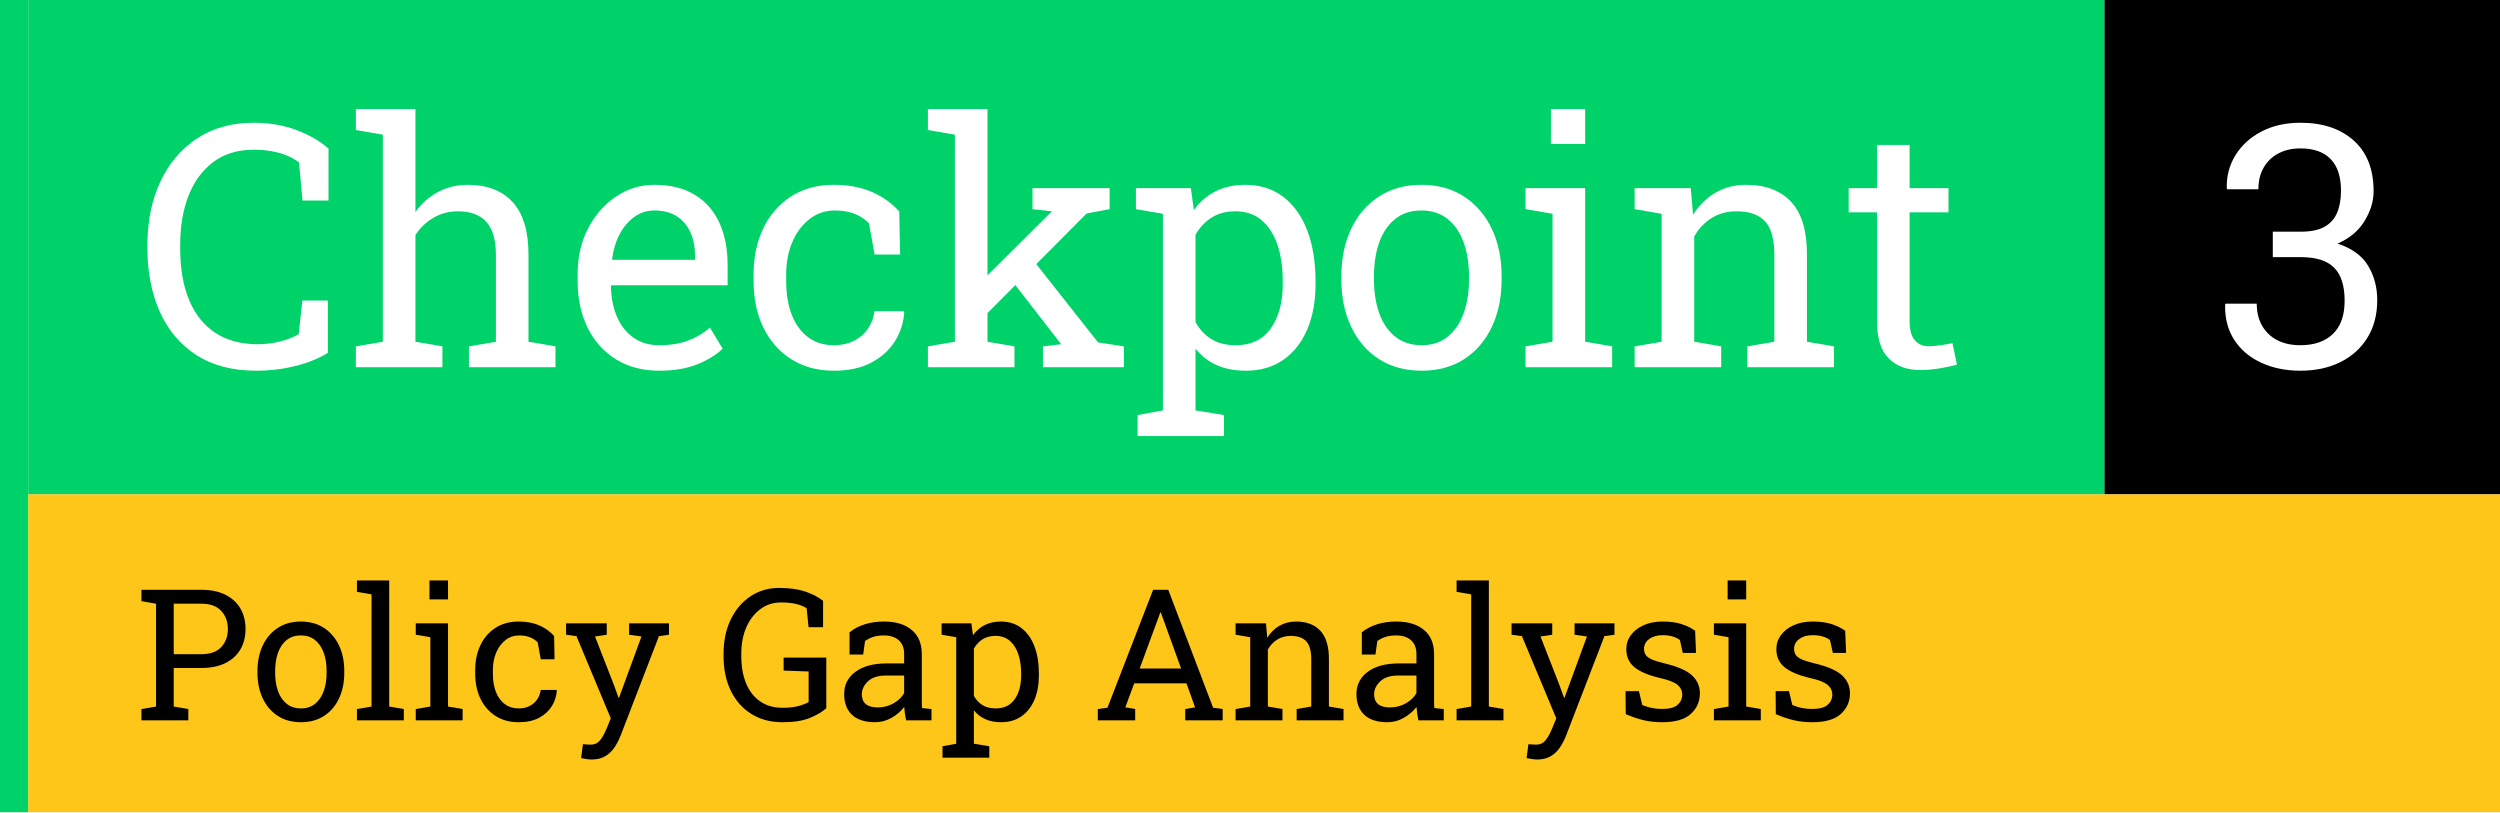
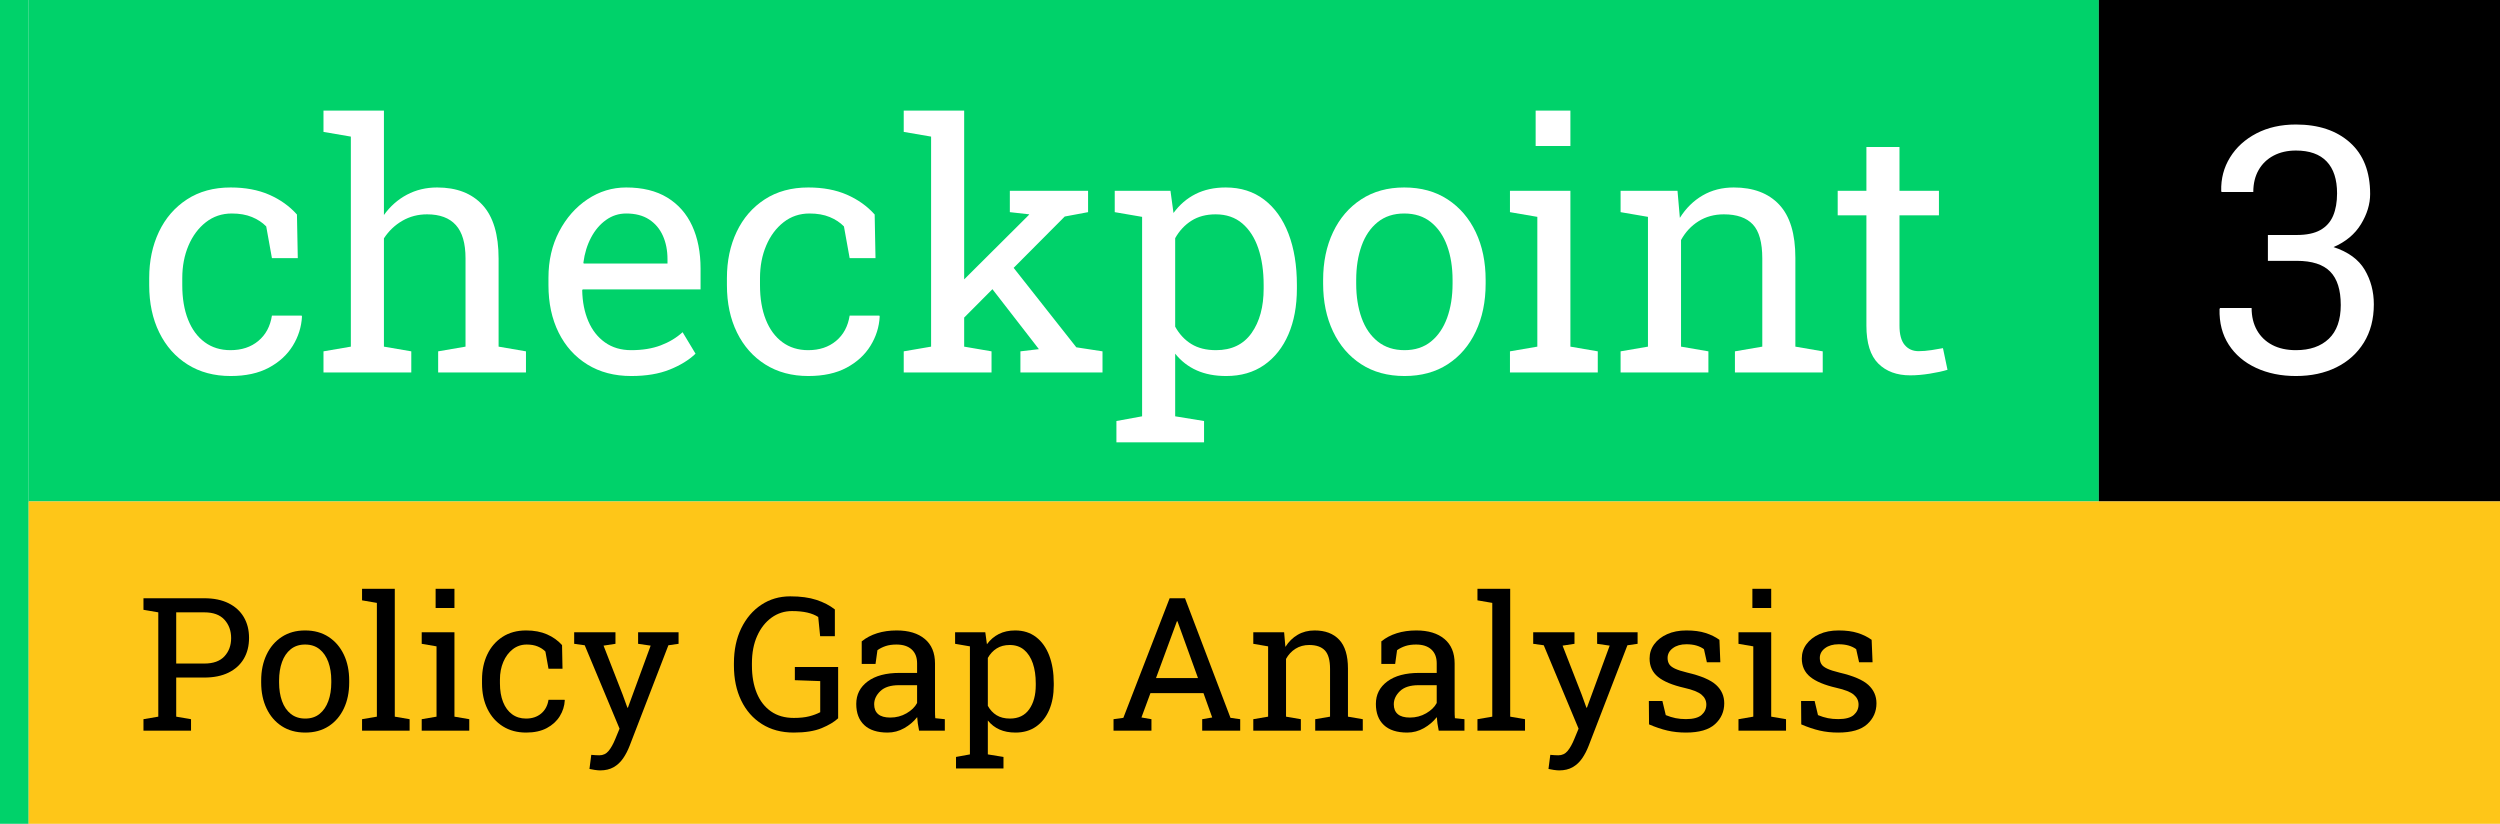
- <svg xmlns="http://www.w3.org/2000/svg" viewBox="0 0 354 115" width="354" height="115">
+ <svg xmlns="http://www.w3.org/2000/svg" viewBox="0 0 349 115" width="349" height="115">
  <rect x="0" y="0" width="4" height="115" fill="#00D26A" />
-   <rect x="4" y="0" width="294" height="70" fill="#00D26A" />
-   <rect x="298" y="0" width="56" height="70" fill="#000000" />
-   <rect x="4" y="70" width="350" height="45" fill="#FEC618" />
+   <rect x="4" y="0" width="289" height="70" fill="#00D26A" />
+   <rect x="293" y="0" width="56" height="70" fill="#000000" />
+   <rect x="4" y="70" width="345" height="45" fill="#FEC618" />
  <g fill="#FFFFFF">
-     <path d="M739 -21Q520 -21 373.5 75.0Q227 171 153.5 338.0Q80 505 80 717V738Q80 952 157.0 1118.5Q234 1285 378.0 1381.0Q522 1477 722 1477Q863 1477 980.0 1433.0Q1097 1389 1174 1321V1007H1017L996 1237Q964 1262 922.5 1279.0Q881 1296 830.5 1305.0Q780 1314 721 1314Q578 1314 479.0 1240.5Q380 1167 329.0 1038.0Q278 909 278 740V717Q278 534 332.5 404.5Q387 275 491.5 207.0Q596 139 746 139Q816 139 883.0 156.0Q950 173 994 200L1016 403H1170V87Q1088 36 974.0 7.5Q860 -21 739 -21Z" transform="translate(19.00, 52.00) scale(0.023438, -0.023438)" />
-     <path d="M49 0V126L212 154V1405L49 1433V1560H409V938Q465 1016 546.0 1059.0Q627 1102 726 1102Q900 1102 996.0 998.0Q1092 894 1092 678V154L1255 126V0H732V126L895 154V680Q895 814 837.5 878.0Q780 942 666 942Q585 942 518.5 903.5Q452 865 409 799V154L572 126V0Z" transform="translate(49.24, 52.00) scale(0.023438, -0.023438)" />
-     <path d="M567 -21Q417 -21 306.0 47.5Q195 116 134.5 238.0Q74 360 74 520V564Q74 718 137.5 839.5Q201 961 306.5 1031.5Q412 1102 537 1102Q683 1102 781.5 1042.0Q880 982 930.0 873.5Q980 765 980 618V495H278L275 490Q277 386 311.5 305.5Q346 225 411.0 179.0Q476 133 567 133Q667 133 742.5 161.5Q818 190 873 240L950 112Q892 56 796.5 17.5Q701 -21 567 -21ZM284 649H783V675Q783 753 755.5 814.5Q728 876 673.5 911.5Q619 947 537 947Q471 947 417.0 908.5Q363 870 328.0 804.0Q293 738 282 654Z" transform="translate(80.06, 52.00) scale(0.023438, -0.023438)" />
-     <path d="M563 -21Q416 -21 307.0 47.5Q198 116 138.0 238.0Q78 360 78 520V562Q78 716 136.0 838.0Q194 960 303.0 1031.0Q412 1102 563 1102Q694 1102 792.5 1059.0Q891 1016 958 941L963 681H809L775 870Q741 905 690.0 926.0Q639 947 570 947Q482 947 415.5 895.0Q349 843 312.0 756.0Q275 669 275 562V520Q275 402 309.5 315.0Q344 228 408.5 180.5Q473 133 562 133Q662 133 728.0 188.0Q794 243 809 339H986L988 333Q983 240 933.0 159.0Q883 78 790.5 28.5Q698 -21 563 -21Z" transform="translate(104.88, 52.00) scale(0.023438, -0.023438)" />
-     <path d="M64 0V126L227 154V1405L64 1433V1560H424V154L587 126V0ZM759 0V126L869 139L866 143L553 547L655 704L1092 150L1248 126V0ZM410 313 337 468 807 936 812 942 696 955V1082H1162V955L1023 929Z" transform="translate(129.89, 52.00) scale(0.023438, -0.023438)" />
-     <path d="M44 -416V-289L197 -261V927L34 955V1082H366L384 950Q438 1024 515.5 1063.0Q593 1102 695 1102Q829 1102 924.0 1029.5Q1019 957 1069.0 826.5Q1119 696 1119 521V500Q1119 344 1068.5 227.0Q1018 110 924.0 44.5Q830 -21 698 -21Q598 -21 522.5 12.5Q447 46 394 112V-261L566 -289V-416ZM637 133Q777 133 849.0 235.0Q921 337 921 500V521Q921 645 889.0 739.5Q857 834 793.5 888.0Q730 942 635 942Q551 942 491.0 904.0Q431 866 394 800V273Q431 206 490.5 169.5Q550 133 637 133Z" transform="translate(160.05, 52.00) scale(0.023438, -0.023438)" />
-     <path d="M563 -21Q413 -21 304.5 49.5Q196 120 137.0 244.5Q78 369 78 529V551Q78 711 137.0 835.5Q196 960 304.5 1031.0Q413 1102 561 1102Q711 1102 819.5 1031.0Q928 960 987.0 836.0Q1046 712 1046 551V529Q1046 368 987.0 243.5Q928 119 820.0 49.0Q712 -21 563 -21ZM563 133Q657 133 720.5 184.5Q784 236 816.5 325.5Q849 415 849 529V551Q849 665 816.5 754.5Q784 844 720.0 895.5Q656 947 561 947Q467 947 403.0 895.5Q339 844 307.0 754.5Q275 665 275 551V529Q275 415 307.0 325.5Q339 236 403.5 184.5Q468 133 563 133Z" transform="translate(188.11, 52.00) scale(0.023438, -0.023438)" />
-     <path d="M67 0V126L230 154V927L67 955V1082H427V154L590 126V0ZM220 1349V1560H427V1349Z" transform="translate(214.45, 52.00) scale(0.023438, -0.023438)" />
-     <path d="M74 0V126L237 154V927L74 955V1082H413L427 921Q481 1007 562.5 1054.5Q644 1102 748 1102Q923 1102 1019.0 999.5Q1115 897 1115 683V154L1278 126V0H755V126L918 154V679Q918 822 861.5 882.0Q805 942 689 942Q604 942 538.5 901.0Q473 860 434 789V154L597 126V0Z" transform="translate(229.73, 52.00) scale(0.023438, -0.023438)" />
-     <path d="M456 -17Q336 -17 265.5 53.5Q195 124 195 279V936H24V1082H195V1343H392V1082H627V936H392V279Q392 201 423.0 164.0Q454 127 506 127Q541 127 584.0 133.5Q627 140 651 145L678 16Q635 3 572.5 -7.0Q510 -17 456 -17Z" transform="translate(261.21, 52.00) scale(0.023438, -0.023438)" />
+     <path d="M563 -21Q416 -21 307.0 47.5Q198 116 138.0 238.0Q78 360 78 520V562Q78 716 136.0 838.0Q194 960 303.0 1031.0Q412 1102 563 1102Q694 1102 792.5 1059.0Q891 1016 958 941L963 681H809L775 870Q741 905 690.0 926.0Q639 947 570 947Q482 947 415.5 895.0Q349 843 312.0 756.0Q275 669 275 562V520Q275 402 309.5 315.0Q344 228 408.5 180.5Q473 133 562 133Q662 133 728.0 188.0Q794 243 809 339H986L988 333Q983 240 933.0 159.0Q883 78 790.5 28.5Q698 -21 563 -21Z" transform="translate(19.00, 52.00) scale(0.023438, -0.023438)" />
+     <path d="M49 0V126L212 154V1405L49 1433V1560H409V938Q465 1016 546.0 1059.0Q627 1102 726 1102Q900 1102 996.0 998.0Q1092 894 1092 678V154L1255 126V0H732V126L895 154V680Q895 814 837.5 878.0Q780 942 666 942Q585 942 518.5 903.5Q452 865 409 799V154L572 126V0Z" transform="translate(44.01, 52.00) scale(0.023438, -0.023438)" />
+     <path d="M567 -21Q417 -21 306.0 47.5Q195 116 134.5 238.0Q74 360 74 520V564Q74 718 137.5 839.5Q201 961 306.5 1031.5Q412 1102 537 1102Q683 1102 781.5 1042.0Q880 982 930.0 873.5Q980 765 980 618V495H278L275 490Q277 386 311.5 305.5Q346 225 411.0 179.0Q476 133 567 133Q667 133 742.5 161.5Q818 190 873 240L950 112Q892 56 796.5 17.5Q701 -21 567 -21ZM284 649H783V675Q783 753 755.5 814.5Q728 876 673.5 911.5Q619 947 537 947Q471 947 417.0 908.5Q363 870 328.0 804.0Q293 738 282 654Z" transform="translate(74.83, 52.00) scale(0.023438, -0.023438)" />
+     <path d="M563 -21Q416 -21 307.0 47.5Q198 116 138.0 238.0Q78 360 78 520V562Q78 716 136.0 838.0Q194 960 303.0 1031.0Q412 1102 563 1102Q694 1102 792.5 1059.0Q891 1016 958 941L963 681H809L775 870Q741 905 690.0 926.0Q639 947 570 947Q482 947 415.5 895.0Q349 843 312.0 756.0Q275 669 275 562V520Q275 402 309.5 315.0Q344 228 408.5 180.5Q473 133 562 133Q662 133 728.0 188.0Q794 243 809 339H986L988 333Q983 240 933.0 159.0Q883 78 790.5 28.5Q698 -21 563 -21Z" transform="translate(99.65, 52.00) scale(0.023438, -0.023438)" />
+     <path d="M64 0V126L227 154V1405L64 1433V1560H424V154L587 126V0ZM759 0V126L869 139L866 143L553 547L655 704L1092 150L1248 126V0ZM410 313 337 468 807 936 812 942 696 955V1082H1162V955L1023 929Z" transform="translate(124.66, 52.00) scale(0.023438, -0.023438)" />
+     <path d="M44 -416V-289L197 -261V927L34 955V1082H366L384 950Q438 1024 515.5 1063.0Q593 1102 695 1102Q829 1102 924.0 1029.5Q1019 957 1069.0 826.5Q1119 696 1119 521V500Q1119 344 1068.5 227.0Q1018 110 924.0 44.5Q830 -21 698 -21Q598 -21 522.5 12.5Q447 46 394 112V-261L566 -289V-416ZM637 133Q777 133 849.0 235.0Q921 337 921 500V521Q921 645 889.0 739.5Q857 834 793.5 888.0Q730 942 635 942Q551 942 491.0 904.0Q431 866 394 800V273Q431 206 490.5 169.5Q550 133 637 133Z" transform="translate(154.82, 52.00) scale(0.023438, -0.023438)" />
+     <path d="M563 -21Q413 -21 304.5 49.5Q196 120 137.0 244.5Q78 369 78 529V551Q78 711 137.0 835.5Q196 960 304.5 1031.0Q413 1102 561 1102Q711 1102 819.5 1031.0Q928 960 987.0 836.0Q1046 712 1046 551V529Q1046 368 987.0 243.5Q928 119 820.0 49.0Q712 -21 563 -21ZM563 133Q657 133 720.5 184.5Q784 236 816.5 325.5Q849 415 849 529V551Q849 665 816.5 754.5Q784 844 720.0 895.5Q656 947 561 947Q467 947 403.0 895.5Q339 844 307.0 754.5Q275 665 275 551V529Q275 415 307.0 325.5Q339 236 403.5 184.5Q468 133 563 133Z" transform="translate(182.88, 52.00) scale(0.023438, -0.023438)" />
+     <path d="M67 0V126L230 154V927L67 955V1082H427V154L590 126V0ZM220 1349V1560H427V1349Z" transform="translate(209.22, 52.00) scale(0.023438, -0.023438)" />
+     <path d="M74 0V126L237 154V927L74 955V1082H413L427 921Q481 1007 562.5 1054.5Q644 1102 748 1102Q923 1102 1019.0 999.5Q1115 897 1115 683V154L1278 126V0H755V126L918 154V679Q918 822 861.5 882.0Q805 942 689 942Q604 942 538.5 901.0Q473 860 434 789V154L597 126V0Z" transform="translate(224.50, 52.00) scale(0.023438, -0.023438)" />
+     <path d="M456 -17Q336 -17 265.5 53.5Q195 124 195 279V936H24V1082H195V1343H392V1082H627V936H392V279Q392 201 423.0 164.0Q454 127 506 127Q541 127 584.0 133.5Q627 140 651 145L678 16Q635 3 572.5 -7.0Q510 -17 456 -17Z" transform="translate(255.98, 52.00) scale(0.023438, -0.023438)" />
  </g>
  <g fill="#FFFFFF">
-     <path d="M530 -21Q397 -21 292.5 27.5Q188 76 130.0 165.5Q72 255 75 378L78 384H266Q266 308 298.0 251.5Q330 195 389.0 164.0Q448 133 530 133Q655 133 726.0 201.0Q797 269 797 402Q797 537 734.0 601.0Q671 665 535 665H363V819H535Q623 819 675.5 848.5Q728 878 751.5 933.5Q775 989 775 1067Q775 1192 713.0 1257.0Q651 1322 530 1322Q454 1322 396.5 1291.5Q339 1261 307.5 1205.5Q276 1150 276 1075H87L85 1081Q82 1191 137.5 1281.0Q193 1371 294.5 1424.0Q396 1477 530 1477Q732 1477 852.0 1369.5Q972 1262 972 1063Q972 973 917.5 883.5Q863 794 754 747Q885 704 939.5 612.0Q994 520 994 406Q994 274 934.5 178.0Q875 82 770.5 30.5Q666 -21 530 -21Z" transform="translate(313.32, 52.00) scale(0.023438, -0.023438)" />
+     <path d="M530 -21Q397 -21 292.5 27.5Q188 76 130.0 165.5Q72 255 75 378L78 384H266Q266 308 298.0 251.5Q330 195 389.0 164.0Q448 133 530 133Q655 133 726.0 201.0Q797 269 797 402Q797 537 734.0 601.0Q671 665 535 665H363V819H535Q623 819 675.5 848.5Q728 878 751.5 933.5Q775 989 775 1067Q775 1192 713.0 1257.0Q651 1322 530 1322Q454 1322 396.5 1291.5Q339 1261 307.5 1205.5Q276 1150 276 1075H87L85 1081Q82 1191 137.5 1281.0Q193 1371 294.5 1424.0Q396 1477 530 1477Q732 1477 852.0 1369.5Q972 1262 972 1063Q972 973 917.5 883.5Q863 794 754 747Q885 704 939.5 612.0Q994 520 994 406Q994 274 934.5 178.0Q875 82 770.5 30.5Q666 -21 530 -21Z" transform="translate(308.09, 52.00) scale(0.023438, -0.023438)" />
  </g>
  <g fill="#000000">
    <path d="M81 0V126L244 154V1301L81 1329V1456H244H750Q906 1456 1016.0 1401.5Q1126 1347 1184.0 1249.0Q1242 1151 1242 1020Q1242 888 1184.0 790.0Q1126 692 1016.0 638.0Q906 584 750 584H441V154L604 126V0ZM441 738H750Q898 738 971.5 817.5Q1045 897 1045 1018Q1045 1139 971.5 1220.0Q898 1301 750 1301H441Z" transform="translate(19.00, 102.00) scale(0.012695, -0.012695)" />
    <path d="M563 -21Q413 -21 304.5 49.5Q196 120 137.0 244.5Q78 369 78 529V551Q78 711 137.0 835.5Q196 960 304.5 1031.0Q413 1102 561 1102Q711 1102 819.5 1031.0Q928 960 987.0 836.0Q1046 712 1046 551V529Q1046 368 987.0 243.5Q928 119 820.0 49.0Q712 -21 563 -21ZM563 133Q657 133 720.5 184.5Q784 236 816.5 325.5Q849 415 849 529V551Q849 665 816.5 754.5Q784 844 720.0 895.5Q656 947 561 947Q467 947 403.0 895.5Q339 844 307.0 754.5Q275 665 275 551V529Q275 415 307.0 325.5Q339 236 403.5 184.5Q468 133 563 133Z" transform="translate(35.47, 102.00) scale(0.012695, -0.012695)" />
    <path d="M64 0V126L227 154V1405L64 1433V1560H424V154L587 126V0Z" transform="translate(49.73, 102.00) scale(0.012695, -0.012695)" />
    <path d="M67 0V126L230 154V927L67 955V1082H427V154L590 126V0ZM220 1349V1560H427V1349Z" transform="translate(58.02, 102.00) scale(0.012695, -0.012695)" />
    <path d="M563 -21Q416 -21 307.0 47.5Q198 116 138.0 238.0Q78 360 78 520V562Q78 716 136.0 838.0Q194 960 303.0 1031.0Q412 1102 563 1102Q694 1102 792.5 1059.0Q891 1016 958 941L963 681H809L775 870Q741 905 690.0 926.0Q639 947 570 947Q482 947 415.5 895.0Q349 843 312.0 756.0Q275 669 275 562V520Q275 402 309.5 315.0Q344 228 408.5 180.5Q473 133 562 133Q662 133 728.0 188.0Q794 243 809 339H986L988 333Q983 240 933.0 159.0Q883 78 790.5 28.5Q698 -21 563 -21Z" transform="translate(66.30, 102.00) scale(0.012695, -0.012695)" />
    <path d="M309 -437Q286 -437 249.0 -431.5Q212 -426 192 -421L212 -266Q229 -268 259.0 -269.5Q289 -271 300 -271Q363 -271 402.5 -223.0Q442 -175 476 -92L523 22L140 939L24 955V1082H478V955L347 935L558 394L609 253H615L865 935L727 955V1082H1172V955L1060 939L634 -166Q604 -244 561.5 -305.5Q519 -367 457.5 -402.0Q396 -437 309 -437Z" transform="translate(79.85, 102.00) scale(0.012695, -0.012695)" />
    <path d="M738 -21Q536 -21 388.0 72.5Q240 166 160.0 332.0Q80 498 80 716V740Q80 960 160.5 1125.5Q241 1291 381.0 1384.0Q521 1477 699 1477Q869 1477 987.5 1438.0Q1106 1399 1190 1333V1039H1028L1007 1250Q958 1282 887.0 1298.5Q816 1315 719 1315Q594 1315 494.0 1243.0Q394 1171 336.0 1042.5Q278 914 278 742V716Q278 542 331.5 412.5Q385 283 488.0 211.5Q591 140 738 140Q838 140 907.0 157.5Q976 175 1029 203V545L750 555V700H1226V136Q1163 77 1045.5 28.0Q928 -21 738 -21Z" transform="translate(101.44, 102.00) scale(0.012695, -0.012695)" />
    <path d="M424 -21Q255 -21 167.0 61.5Q79 144 79 294Q79 448 205.0 541.5Q331 635 555 635H748V741Q748 839 688.5 893.0Q629 947 521 947Q453 947 403.0 930.5Q353 914 312 885L291 734H139V982Q212 1041 309.0 1071.5Q406 1102 524 1102Q721 1102 833.0 1008.0Q945 914 945 739V218Q945 197 945.5 177.0Q946 157 948 137L1053 126V0H770Q761 44 756.0 79.0Q751 114 749 149Q692 76 606.5 27.5Q521 -21 424 -21ZM453 144Q551 144 632.0 191.0Q713 238 748 304V500H548Q412 500 344.0 435.0Q276 370 276 290Q276 219 320.0 181.5Q364 144 453 144Z" transform="translate(118.53, 102.00) scale(0.012695, -0.012695)" />
    <path d="M44 -416V-289L197 -261V927L34 955V1082H366L384 950Q438 1024 515.5 1063.0Q593 1102 695 1102Q829 1102 924.0 1029.5Q1019 957 1069.0 826.5Q1119 696 1119 521V500Q1119 344 1068.5 227.0Q1018 110 924.0 44.5Q830 -21 698 -21Q598 -21 522.5 12.5Q447 46 394 112V-261L566 -289V-416ZM637 133Q777 133 849.0 235.0Q921 337 921 500V521Q921 645 889.0 739.5Q857 834 793.5 888.0Q730 942 635 942Q551 942 491.0 904.0Q431 866 394 800V273Q431 206 490.5 169.5Q550 133 637 133Z" transform="translate(132.90, 102.00) scale(0.012695, -0.012695)" />
    <path d="M70 0V126L178 141L687 1456H856L1356 141L1463 126V0H1045V126L1155 145L1059 413H476L377 145L487 126V0ZM537 578H999L785 1170L773 1203H767L755 1170Z" transform="translate(154.56, 102.00) scale(0.012695, -0.012695)" />
    <path d="M74 0V126L237 154V927L74 955V1082H413L427 921Q481 1007 562.5 1054.5Q644 1102 748 1102Q923 1102 1019.0 999.5Q1115 897 1115 683V154L1278 126V0H755V126L918 154V679Q918 822 861.5 882.0Q805 942 689 942Q604 942 538.5 901.0Q473 860 434 789V154L597 126V0Z" transform="translate(174.02, 102.00) scale(0.012695, -0.012695)" />
    <path d="M424 -21Q255 -21 167.0 61.5Q79 144 79 294Q79 448 205.0 541.5Q331 635 555 635H748V741Q748 839 688.5 893.0Q629 947 521 947Q453 947 403.0 930.5Q353 914 312 885L291 734H139V982Q212 1041 309.0 1071.5Q406 1102 524 1102Q721 1102 833.0 1008.0Q945 914 945 739V218Q945 197 945.5 177.0Q946 157 948 137L1053 126V0H770Q761 44 756.0 79.0Q751 114 749 149Q692 76 606.5 27.5Q521 -21 424 -21ZM453 144Q551 144 632.0 191.0Q713 238 748 304V500H548Q412 500 344.0 435.0Q276 370 276 290Q276 219 320.0 181.5Q364 144 453 144Z" transform="translate(191.07, 102.00) scale(0.012695, -0.012695)" />
    <path d="M64 0V126L227 154V1405L64 1433V1560H424V154L587 126V0Z" transform="translate(205.44, 102.00) scale(0.012695, -0.012695)" />
    <path d="M309 -437Q286 -437 249.0 -431.5Q212 -426 192 -421L212 -266Q229 -268 259.0 -269.5Q289 -271 300 -271Q363 -271 402.5 -223.0Q442 -175 476 -92L523 22L140 939L24 955V1082H478V955L347 935L558 394L609 253H615L865 935L727 955V1082H1172V955L1060 939L634 -166Q604 -244 561.5 -305.5Q519 -367 457.5 -402.0Q396 -437 309 -437Z" transform="translate(213.73, 102.00) scale(0.012695, -0.012695)" />
    <path d="M512 -21Q403 -21 308.0 1.0Q213 23 106 69L104 326H253L290 171Q346 148 398.5 137.5Q451 127 512 127Q632 127 684.0 173.0Q736 219 736 287Q736 351 683.5 395.5Q631 440 493 471Q297 516 204.5 591.5Q112 667 112 793Q112 881 163.0 950.5Q214 1020 305.0 1061.0Q396 1102 517 1102Q640 1102 727.5 1074.0Q815 1046 880 999L890 752H742L710 896Q675 922 627.0 936.0Q579 950 517 950Q425 950 367.5 907.0Q310 864 310 799Q310 761 326.5 733.0Q343 705 390.0 682.5Q437 660 528 638Q754 585 843.5 503.0Q933 421 933 301Q933 164 831.5 71.5Q730 -21 512 -21Z" transform="translate(228.86, 102.00) scale(0.012695, -0.012695)" />
    <path d="M67 0V126L230 154V927L67 955V1082H427V154L590 126V0ZM220 1349V1560H427V1349Z" transform="translate(241.84, 102.00) scale(0.012695, -0.012695)" />
    <path d="M512 -21Q403 -21 308.0 1.0Q213 23 106 69L104 326H253L290 171Q346 148 398.5 137.5Q451 127 512 127Q632 127 684.0 173.0Q736 219 736 287Q736 351 683.5 395.5Q631 440 493 471Q297 516 204.5 591.5Q112 667 112 793Q112 881 163.0 950.5Q214 1020 305.0 1061.0Q396 1102 517 1102Q640 1102 727.5 1074.0Q815 1046 880 999L890 752H742L710 896Q675 922 627.0 936.0Q579 950 517 950Q425 950 367.5 907.0Q310 864 310 799Q310 761 326.5 733.0Q343 705 390.0 682.5Q437 660 528 638Q754 585 843.5 503.0Q933 421 933 301Q933 164 831.5 71.5Q730 -21 512 -21Z" transform="translate(250.11, 102.00) scale(0.012695, -0.012695)" />
  </g>
</svg>
